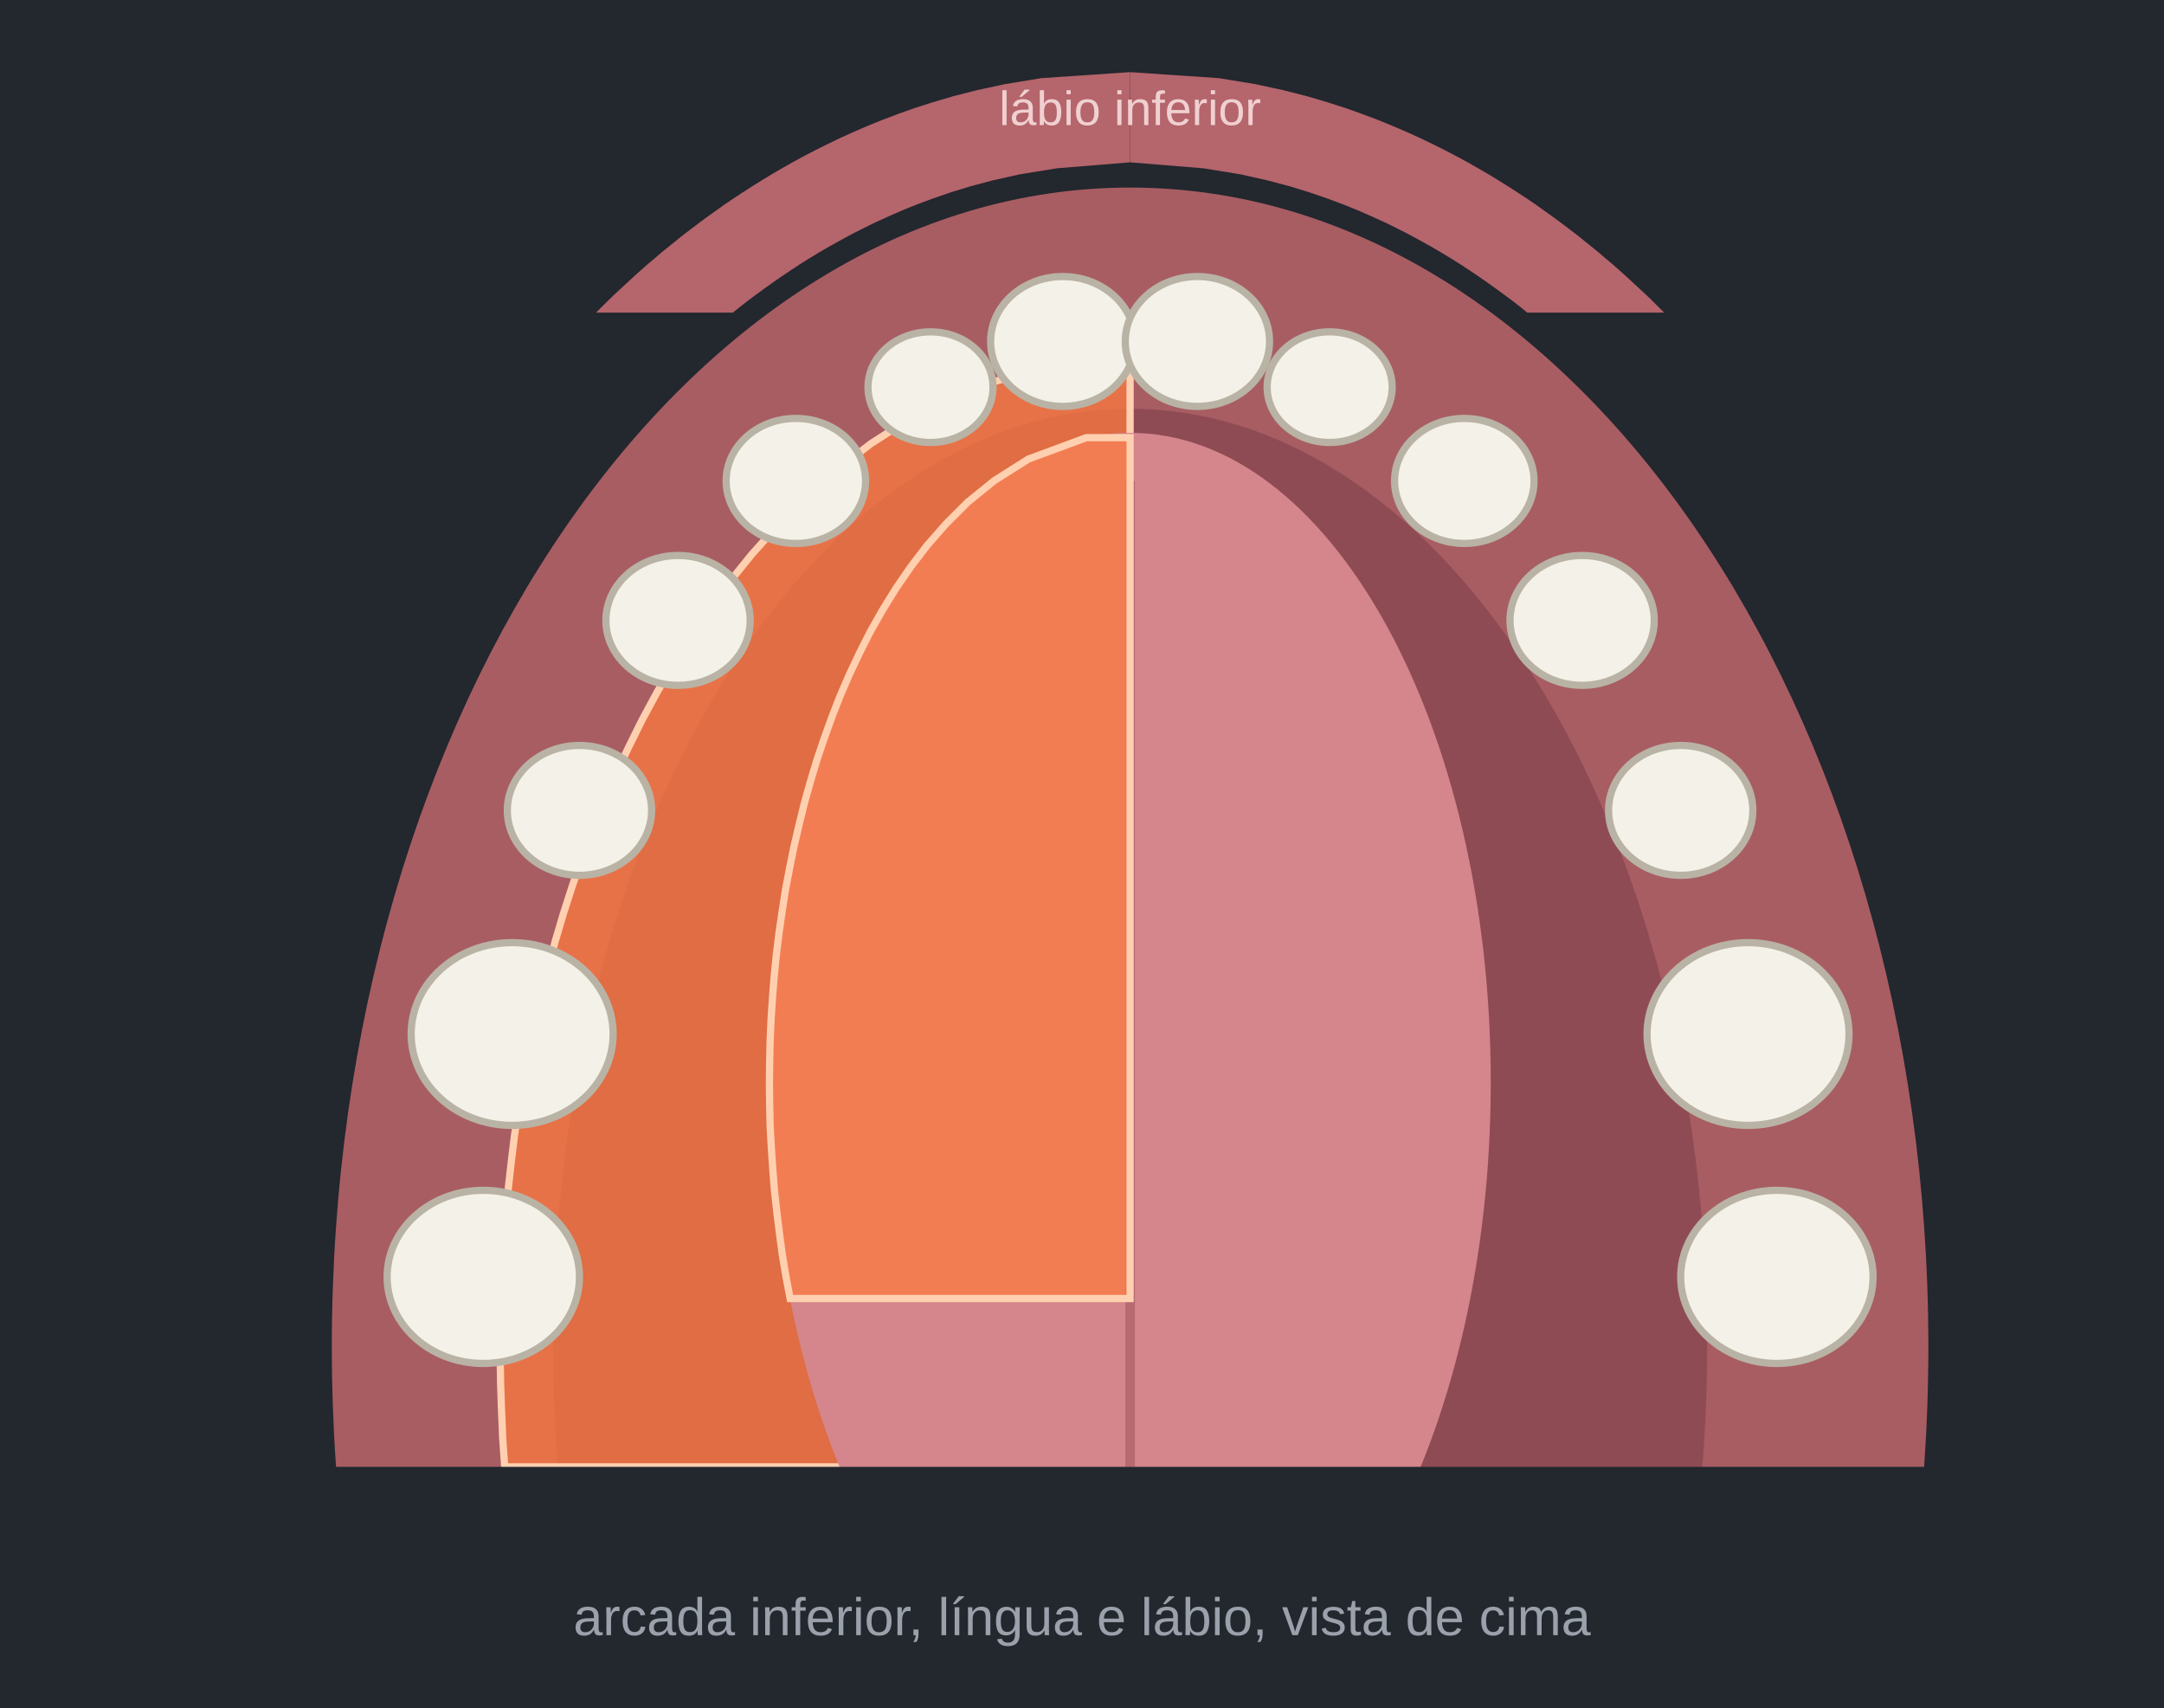
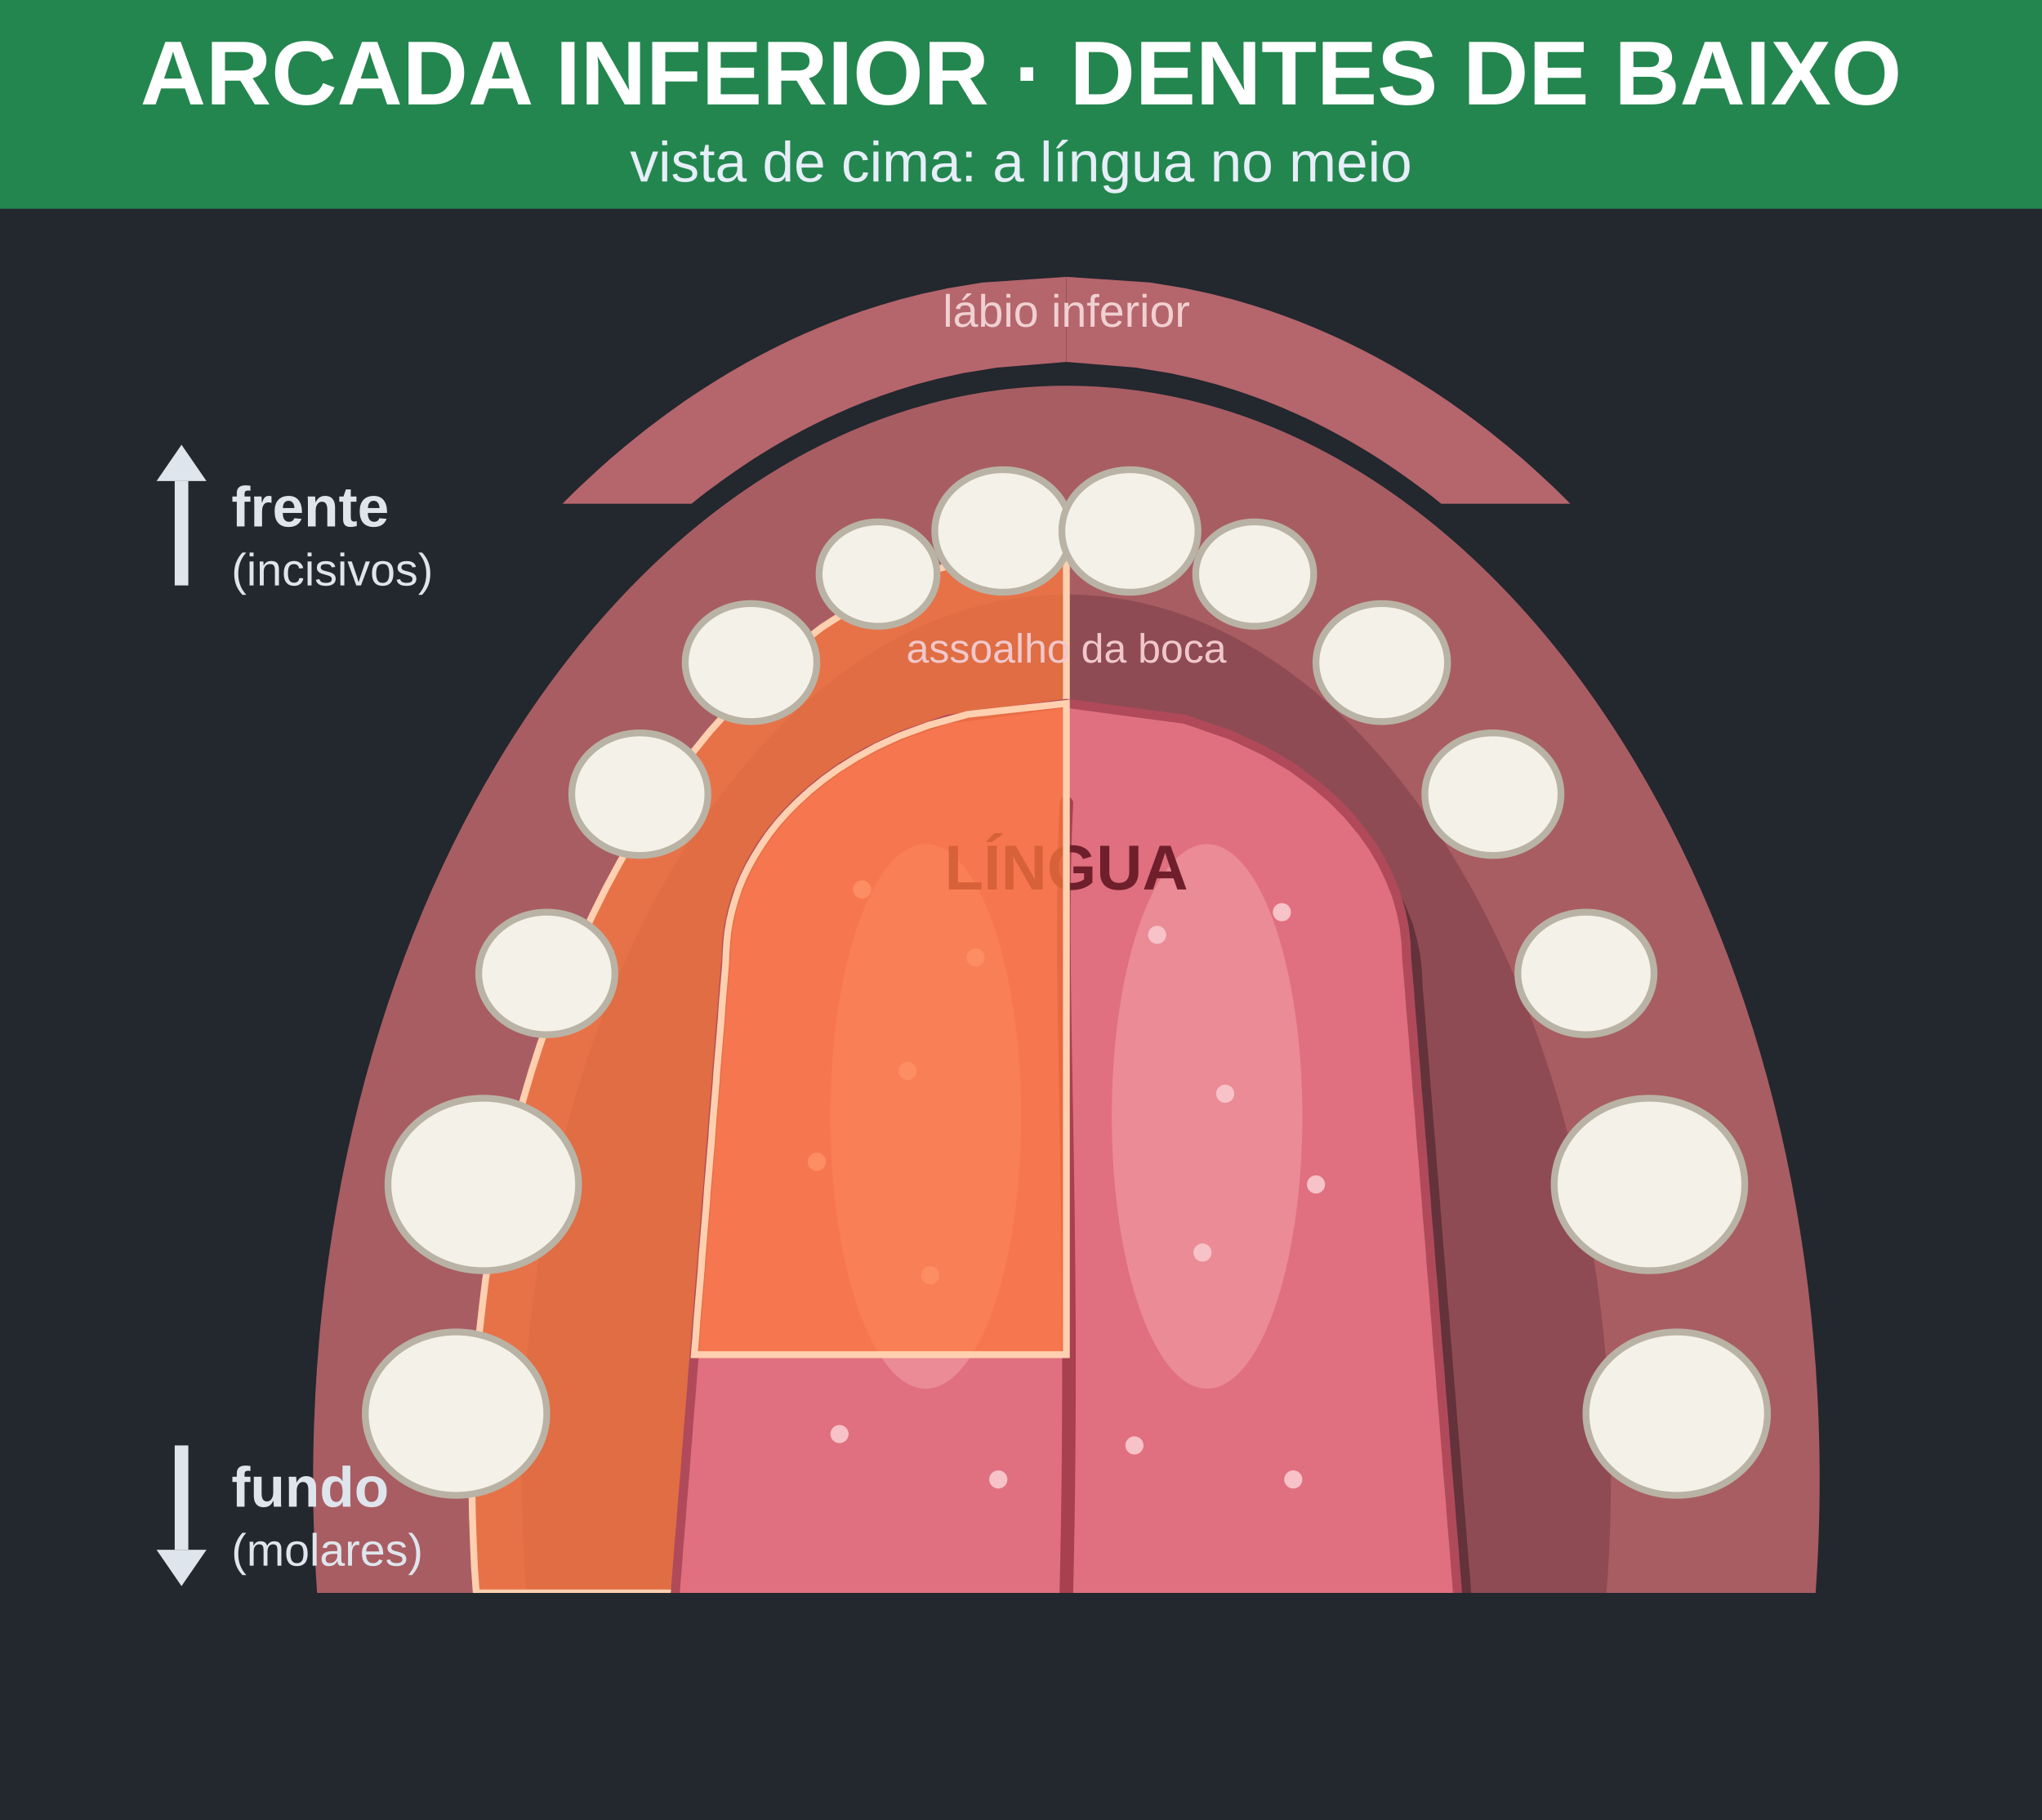
- <svg xmlns="http://www.w3.org/2000/svg" viewBox="0 0 900 710" width="900" height="710" role="img">
-   <rect width="900" height="710" fill="#23272e" />
-   <path d="M470.0 30.0 L433.1 32.5 L417.9 35.0 L406.3 37.5 L396.5 40.0 L388.0 42.5 L380.2 45.0 L373.2 47.5 L366.6 50.0 L360.5 52.5 L354.7 55.0 L349.2 57.5 L344.0 60.0 L339.0 62.5 L334.2 65.0 L329.6 67.5 L325.2 70.0 L320.9 72.5 L316.8 75.0 L312.8 77.5 L308.9 80.0 L305.1 82.5 L301.4 85.0 L297.9 87.5 L294.4 90.0 L291.0 92.5 L287.7 95.0 L284.4 97.5 L281.3 100.0 L278.2 102.5 L275.1 105.0 L272.2 107.5 L269.2 110.0 L266.4 112.5 L263.6 115.0 L260.9 117.5 L258.2 120.0 L255.5 122.5 L252.9 125.0 L250.4 127.5 L247.9 130.0 L304.8 130.0 L307.9 127.5 L311.1 125.0 L314.5 122.5 L317.9 120.0 L321.4 117.5 L325.0 115.0 L328.7 112.5 L332.5 110.0 L336.5 107.5 L340.6 105.0 L344.9 102.5 L349.4 100.0 L354.0 97.5 L358.9 95.0 L364.0 92.5 L369.5 90.0 L375.2 87.5 L381.4 85.0 L388.1 82.5 L395.4 80.0 L403.5 77.5 L412.9 75.0 L424.1 72.5 L439.4 70.0 L470.0 67.5 L470.0 65.0 L470.0 62.5 L470.0 60.0 L470.0 57.5 L470.0 55.0 L470.0 52.5 L470.0 50.0 L470.0 47.5 L470.0 45.0 L470.0 42.5 L470.0 40.0 L470.0 37.5 L470.0 35.0 L470.0 32.5 L470.0 30.0 Z" fill="#b5656c" />
-   <path d="M470.0 30.0 L433.1 32.5 L417.9 35.0 L406.3 37.5 L396.5 40.0 L388.0 42.5 L380.2 45.0 L373.2 47.5 L366.6 50.0 L360.5 52.5 L354.7 55.0 L349.2 57.5 L344.0 60.0 L339.0 62.5 L334.2 65.0 L329.6 67.5 L325.2 70.0 L320.9 72.5 L316.8 75.0 L312.8 77.5 L308.9 80.0 L305.1 82.5 L301.4 85.0 L297.9 87.5 L294.4 90.0 L291.0 92.5 L287.7 95.0 L284.4 97.5 L281.3 100.0 L278.2 102.5 L275.1 105.0 L272.2 107.5 L269.2 110.0 L266.4 112.5 L263.6 115.0 L260.9 117.5 L258.2 120.0 L255.5 122.5 L252.9 125.0 L250.4 127.5 L247.9 130.0 L304.8 130.0 L307.9 127.5 L311.1 125.0 L314.5 122.5 L317.9 120.0 L321.4 117.5 L325.0 115.0 L328.7 112.5 L332.5 110.0 L336.5 107.5 L340.6 105.0 L344.9 102.5 L349.4 100.0 L354.0 97.5 L358.9 95.0 L364.0 92.5 L369.5 90.0 L375.2 87.5 L381.4 85.0 L388.1 82.5 L395.4 80.0 L403.5 77.5 L412.9 75.0 L424.1 72.5 L439.4 70.0 L470.0 67.5 L470.0 65.0 L470.0 62.5 L470.0 60.0 L470.0 57.5 L470.0 55.0 L470.0 52.5 L470.0 50.0 L470.0 47.5 L470.0 45.0 L470.0 42.5 L470.0 40.0 L470.0 37.5 L470.0 35.0 L470.0 32.5 L470.0 30.0 Z" fill="#b5656c" transform="translate(940 0) scale(-1 1)" />
-   <text x="470" y="52" text-anchor="middle" font-size="20" font-weight="400" font-family="Arial,Helvetica,sans-serif" fill="#f0d0d0">lábio inferior</text>
-   <ellipse cx="470" cy="560" rx="332" ry="482" fill="#a85d63" />
-   <ellipse cx="470" cy="560" rx="240" ry="390" fill="#8f4b54" />
-   <path d="M444.2 150.0 L403.5 161.5 L380.1 173.0 L362.2 184.5 L347.3 196.0 L334.4 207.5 L323.0 219.0 L312.7 230.5 L303.4 242.0 L294.9 253.5 L287.1 265.0 L279.9 276.5 L273.2 288.0 L267.0 299.5 L261.3 311.0 L255.9 322.5 L250.9 334.0 L246.3 345.5 L242.0 357.0 L238.0 368.5 L234.3 380.0 L230.9 391.5 L227.8 403.0 L224.9 414.5 L222.2 426.0 L219.8 437.5 L217.7 449.0 L215.8 460.5 L214.0 472.0 L212.6 483.5 L211.3 495.0 L210.2 506.5 L209.4 518.0 L208.7 529.5 L208.3 541.0 L208.0 552.5 L208.0 564.0 L208.2 575.5 L208.6 587.0 L209.1 598.5 L209.9 610.0 L470.0 610.0 L470.0 598.5 L470.0 587.0 L470.0 575.5 L470.0 564.0 L470.0 552.5 L470.0 541.0 L470.0 529.5 L470.0 518.0 L470.0 506.5 L470.0 495.0 L470.0 483.5 L470.0 472.0 L470.0 460.5 L470.0 449.0 L470.0 437.5 L470.0 426.0 L470.0 414.5 L470.0 403.0 L470.0 391.5 L470.0 380.0 L470.0 368.5 L470.0 357.0 L470.0 345.5 L470.0 334.0 L470.0 322.5 L470.0 311.0 L470.0 299.5 L470.0 288.0 L470.0 276.5 L470.0 265.0 L470.0 253.5 L470.0 242.0 L470.0 230.5 L470.0 219.0 L470.0 207.5 L470.0 196.0 L470.0 184.5 L470.0 173.0 L470.0 161.5 L470.0 150.0 Z" fill="#ff7a3d" fill-opacity="0.72" stroke="#ffd0b0" stroke-width="3" />
-   <ellipse cx="470" cy="450" rx="150" ry="270" fill="#d4868c" />
-   <path d="M470 200 L470 610" stroke="#b86a72" stroke-width="4" />
-   <path d="M451.8 182.0 L427.7 190.9 L413.5 199.9 L402.5 208.8 L393.5 217.8 L385.6 226.8 L378.8 235.7 L372.6 244.7 L367.1 253.6 L362.0 262.6 L357.5 271.5 L353.3 280.4 L349.4 289.4 L345.9 298.4 L342.7 307.3 L339.7 316.2 L337.0 325.2 L334.5 334.1 L332.3 343.1 L330.2 352.1 L328.4 361.0 L326.7 369.9 L325.3 378.9 L324.0 387.9 L322.9 396.8 L322.0 405.8 L321.3 414.7 L320.7 423.6 L320.3 432.6 L320.1 441.6 L320.0 450.5 L320.1 459.4 L320.3 468.4 L320.8 477.4 L321.4 486.3 L322.1 495.2 L323.1 504.2 L324.2 513.1 L325.4 522.1 L326.9 531.0 L328.6 540.0 L470.0 540.0 L470.0 531.0 L470.0 522.1 L470.0 513.1 L470.0 504.2 L470.0 495.2 L470.0 486.3 L470.0 477.4 L470.0 468.4 L470.0 459.4 L470.0 450.5 L470.0 441.6 L470.0 432.6 L470.0 423.6 L470.0 414.7 L470.0 405.8 L470.0 396.8 L470.0 387.9 L470.0 378.9 L470.0 369.9 L470.0 361.0 L470.0 352.1 L470.0 343.1 L470.0 334.1 L470.0 325.2 L470.0 316.2 L470.0 307.3 L470.0 298.4 L470.0 289.4 L470.0 280.4 L470.0 271.5 L470.0 262.6 L470.0 253.6 L470.0 244.7 L470.0 235.7 L470.0 226.8 L470.0 217.8 L470.0 208.8 L470.0 199.9 L470.0 190.9 L470.0 182.0 Z" fill="#ff7a3d" fill-opacity="0.72" stroke="#ffd0b0" stroke-width="3" />
-   <rect x="0" y="610" width="900" height="200" fill="#23272e" />
-   <ellipse cx="442" cy="142" rx="30" ry="27" fill="#f4f1e8" stroke="#b9b3a5" stroke-width="3" />
-   <ellipse cx="498" cy="142" rx="30" ry="27" fill="#f4f1e8" stroke="#b9b3a5" stroke-width="3" />
-   <ellipse cx="387" cy="161" rx="26" ry="23" fill="#f4f1e8" stroke="#b9b3a5" stroke-width="3" />
-   <ellipse cx="553" cy="161" rx="26" ry="23" fill="#f4f1e8" stroke="#b9b3a5" stroke-width="3" />
-   <ellipse cx="331" cy="200" rx="29" ry="26" fill="#f4f1e8" stroke="#b9b3a5" stroke-width="3" />
-   <ellipse cx="609" cy="200" rx="29" ry="26" fill="#f4f1e8" stroke="#b9b3a5" stroke-width="3" />
-   <ellipse cx="282" cy="258" rx="30" ry="27" fill="#f4f1e8" stroke="#b9b3a5" stroke-width="3" />
-   <ellipse cx="658" cy="258" rx="30" ry="27" fill="#f4f1e8" stroke="#b9b3a5" stroke-width="3" />
-   <ellipse cx="241" cy="337" rx="30" ry="27" fill="#f4f1e8" stroke="#b9b3a5" stroke-width="3" />
-   <ellipse cx="699" cy="337" rx="30" ry="27" fill="#f4f1e8" stroke="#b9b3a5" stroke-width="3" />
-   <ellipse cx="213" cy="430" rx="42" ry="38" fill="#f4f1e8" stroke="#b9b3a5" stroke-width="3" />
-   <ellipse cx="727" cy="430" rx="42" ry="38" fill="#f4f1e8" stroke="#b9b3a5" stroke-width="3" />
-   <ellipse cx="201" cy="531" rx="40" ry="36" fill="#f4f1e8" stroke="#b9b3a5" stroke-width="3" />
-   <ellipse cx="739" cy="531" rx="40" ry="36" fill="#f4f1e8" stroke="#b9b3a5" stroke-width="3" />
-   <text x="450" y="680" text-anchor="middle" font-size="22" font-weight="400" font-family="Arial,Helvetica,sans-serif" fill="#9aa1ab">arcada inferior, língua e lábio, vista de cima</text>
+ <svg xmlns="http://www.w3.org/2000/svg" viewBox="0 0 900 802" width="900" height="802" role="img">
+   <rect width="900" height="802" fill="#23272e" />
+   <rect width="900" height="92" fill="#23864f" />
+   <text x="450.0" y="46" text-anchor="middle" font-size="40" font-weight="700" font-family="Arial,Helvetica,sans-serif" fill="#ffffff">ARCADA INFERIOR · DENTES DE BAIXO</text>
+   <text x="450.0" y="80" text-anchor="middle" font-size="25" font-weight="400" font-family="Arial,Helvetica,sans-serif" fill="#e6eef8">vista de cima: a língua no meio</text>
+   <g transform="translate(0 92)">
+     <path d="M470.0 30.0 L433.1 32.5 L417.9 35.0 L406.3 37.5 L396.5 40.0 L388.0 42.5 L380.2 45.0 L373.2 47.5 L366.6 50.0 L360.5 52.5 L354.7 55.0 L349.2 57.5 L344.0 60.0 L339.0 62.5 L334.2 65.0 L329.6 67.5 L325.2 70.0 L320.9 72.5 L316.8 75.0 L312.8 77.5 L308.9 80.0 L305.1 82.5 L301.4 85.0 L297.9 87.5 L294.4 90.0 L291.0 92.5 L287.7 95.0 L284.4 97.5 L281.3 100.0 L278.2 102.5 L275.1 105.0 L272.2 107.5 L269.2 110.0 L266.4 112.5 L263.6 115.0 L260.9 117.5 L258.2 120.0 L255.5 122.5 L252.9 125.0 L250.4 127.5 L247.9 130.0 L304.8 130.0 L307.9 127.5 L311.1 125.0 L314.5 122.5 L317.9 120.0 L321.4 117.5 L325.0 115.0 L328.7 112.5 L332.5 110.0 L336.5 107.5 L340.6 105.0 L344.9 102.5 L349.4 100.0 L354.0 97.5 L358.9 95.0 L364.0 92.5 L369.5 90.0 L375.2 87.5 L381.4 85.0 L388.1 82.5 L395.4 80.0 L403.5 77.5 L412.9 75.0 L424.1 72.5 L439.4 70.0 L470.0 67.5 L470.0 65.0 L470.0 62.5 L470.0 60.0 L470.0 57.5 L470.0 55.0 L470.0 52.5 L470.0 50.0 L470.0 47.5 L470.0 45.0 L470.0 42.5 L470.0 40.0 L470.0 37.5 L470.0 35.0 L470.0 32.5 L470.0 30.0 Z" fill="#b5656c" />
+     <path d="M470.0 30.0 L433.1 32.5 L417.9 35.0 L406.3 37.5 L396.5 40.0 L388.0 42.5 L380.2 45.0 L373.2 47.5 L366.6 50.0 L360.5 52.5 L354.7 55.0 L349.2 57.5 L344.0 60.0 L339.0 62.5 L334.2 65.0 L329.6 67.5 L325.2 70.0 L320.9 72.5 L316.8 75.0 L312.8 77.5 L308.9 80.0 L305.1 82.5 L301.4 85.0 L297.9 87.5 L294.4 90.0 L291.0 92.5 L287.7 95.0 L284.4 97.5 L281.3 100.0 L278.2 102.5 L275.1 105.0 L272.2 107.5 L269.2 110.0 L266.4 112.5 L263.6 115.0 L260.9 117.5 L258.2 120.0 L255.5 122.5 L252.9 125.0 L250.4 127.5 L247.9 130.0 L304.8 130.0 L307.9 127.5 L311.1 125.0 L314.5 122.5 L317.9 120.0 L321.4 117.5 L325.0 115.0 L328.7 112.5 L332.5 110.0 L336.5 107.5 L340.6 105.0 L344.9 102.5 L349.4 100.0 L354.0 97.5 L358.9 95.0 L364.0 92.5 L369.5 90.0 L375.2 87.5 L381.4 85.0 L388.1 82.5 L395.4 80.0 L403.5 77.5 L412.9 75.0 L424.1 72.5 L439.4 70.0 L470.0 67.5 L470.0 65.0 L470.0 62.5 L470.0 60.0 L470.0 57.5 L470.0 55.0 L470.0 52.5 L470.0 50.0 L470.0 47.5 L470.0 45.0 L470.0 42.5 L470.0 40.0 L470.0 37.5 L470.0 35.0 L470.0 32.5 L470.0 30.0 Z" fill="#b5656c" transform="translate(940 0) scale(-1 1)" />
+     <text x="470" y="52" text-anchor="middle" font-size="20" font-weight="400" font-family="Arial,Helvetica,sans-serif" fill="#f0d0d0">lábio inferior</text>
+     <ellipse cx="470" cy="560" rx="332" ry="482" fill="#a85d63" />
+     <ellipse cx="470" cy="560" rx="240" ry="390" fill="#8f4b54" />
+     <path d="M444.2 150.0 L403.5 161.5 L380.1 173.0 L362.2 184.5 L347.3 196.0 L334.4 207.5 L323.0 219.0 L312.7 230.5 L303.4 242.0 L294.9 253.5 L287.1 265.0 L279.9 276.5 L273.2 288.0 L267.0 299.5 L261.3 311.0 L255.9 322.5 L250.9 334.0 L246.3 345.5 L242.0 357.0 L238.0 368.5 L234.3 380.0 L230.9 391.5 L227.8 403.0 L224.9 414.5 L222.2 426.0 L219.8 437.5 L217.7 449.0 L215.8 460.5 L214.0 472.0 L212.6 483.5 L211.3 495.0 L210.2 506.5 L209.4 518.0 L208.7 529.5 L208.3 541.0 L208.0 552.5 L208.0 564.0 L208.2 575.5 L208.6 587.0 L209.1 598.5 L209.9 610.0 L470.0 610.0 L470.0 598.5 L470.0 587.0 L470.0 575.5 L470.0 564.0 L470.0 552.5 L470.0 541.0 L470.0 529.5 L470.0 518.0 L470.0 506.5 L470.0 495.0 L470.0 483.5 L470.0 472.0 L470.0 460.5 L470.0 449.0 L470.0 437.5 L470.0 426.0 L470.0 414.5 L470.0 403.0 L470.0 391.5 L470.0 380.0 L470.0 368.5 L470.0 357.0 L470.0 345.5 L470.0 334.0 L470.0 322.5 L470.0 311.0 L470.0 299.5 L470.0 288.0 L470.0 276.5 L470.0 265.0 L470.0 253.5 L470.0 242.0 L470.0 230.5 L470.0 219.0 L470.0 207.5 L470.0 196.0 L470.0 184.5 L470.0 173.0 L470.0 161.5 L470.0 150.0 Z" fill="#ff7a3d" fill-opacity="0.72" stroke="#ffd0b0" stroke-width="3" />
+     <text x="470" y="200" text-anchor="middle" font-size="18" font-weight="400" font-family="Arial,Helvetica,sans-serif" fill="#f0c8cc">assoalho da boca</text>
+     <path d="M470.0 218.0 L417.7 225.0 L397.2 232.1 L382.4 239.1 L370.6 246.1 L360.9 253.2 L352.7 260.2 L345.8 267.2 L339.9 274.3 L334.9 281.3 L330.8 288.3 L327.4 295.4 L324.6 302.4 L322.6 309.4 L321.1 316.5 L320.3 323.5 L320.0 330.5 L319.4 337.6 L318.8 344.6 L318.3 351.6 L317.7 358.7 L317.1 365.7 L316.6 372.7 L316.0 379.8 L315.5 386.8 L314.9 393.8 L314.3 400.9 L313.8 407.9 L313.2 414.9 L312.6 422.0 L312.1 429.0 L311.5 436.0 L311.0 443.1 L310.4 450.1 L309.8 457.1 L309.3 464.2 L308.7 471.2 L308.1 478.2 L307.6 485.3 L307.0 492.3 L306.5 499.3 L305.9 506.4 L305.3 513.4 L304.8 520.4 L304.2 527.5 L303.6 534.5 L303.1 541.5 L302.5 548.6 L302.0 555.6 L301.4 562.6 L300.8 569.7 L300.3 576.7 L299.7 583.7 L299.1 590.8 L298.6 597.8 L298.0 604.8 L297.5 611.9 L296.9 618.9 L296.3 625.9 L295.8 633.0 L295.2 640.0 L644.8 640.0 L644.2 633.0 L643.7 625.9 L643.1 618.9 L642.5 611.9 L642.0 604.8 L641.4 597.8 L640.9 590.8 L640.3 583.7 L639.7 576.7 L639.2 569.7 L638.6 562.6 L638.0 555.6 L637.5 548.6 L636.9 541.5 L636.4 534.5 L635.8 527.5 L635.2 520.4 L634.7 513.4 L634.1 506.4 L633.5 499.3 L633.0 492.3 L632.4 485.3 L631.9 478.2 L631.3 471.2 L630.7 464.2 L630.2 457.1 L629.6 450.1 L629.0 443.1 L628.5 436.0 L627.9 429.0 L627.4 422.0 L626.8 414.9 L626.2 407.9 L625.7 400.9 L625.1 393.8 L624.5 386.8 L624.0 379.8 L623.4 372.7 L622.9 365.7 L622.3 358.7 L621.7 351.6 L621.2 344.6 L620.6 337.6 L620.0 330.5 L619.7 323.5 L618.9 316.5 L617.4 309.4 L615.4 302.4 L612.6 295.4 L609.2 288.3 L605.1 281.3 L600.1 274.3 L594.2 267.2 L587.3 260.2 L579.1 253.2 L569.4 246.1 L557.6 239.1 L542.8 232.1 L522.3 225.0 L470.0 218.0 Z" fill="#3a1a20" fill-opacity="0.5" transform="translate(7 12)" />
+     <path d="M470.0 218.0 L417.7 225.0 L397.2 232.1 L382.4 239.1 L370.6 246.1 L360.9 253.2 L352.7 260.2 L345.8 267.2 L339.9 274.3 L334.9 281.3 L330.8 288.3 L327.4 295.4 L324.6 302.4 L322.6 309.4 L321.1 316.5 L320.3 323.5 L320.0 330.5 L319.4 337.6 L318.8 344.6 L318.3 351.6 L317.7 358.7 L317.1 365.7 L316.6 372.7 L316.0 379.8 L315.5 386.8 L314.9 393.8 L314.3 400.9 L313.8 407.9 L313.2 414.9 L312.6 422.0 L312.1 429.0 L311.5 436.0 L311.0 443.1 L310.4 450.1 L309.8 457.1 L309.3 464.2 L308.7 471.2 L308.1 478.2 L307.6 485.3 L307.0 492.3 L306.5 499.3 L305.9 506.4 L305.3 513.4 L304.8 520.4 L304.2 527.5 L303.6 534.5 L303.1 541.5 L302.5 548.6 L302.0 555.6 L301.4 562.6 L300.8 569.7 L300.3 576.7 L299.7 583.7 L299.1 590.8 L298.6 597.8 L298.0 604.8 L297.5 611.9 L296.9 618.9 L296.3 625.9 L295.8 633.0 L295.2 640.0 L644.8 640.0 L644.2 633.0 L643.7 625.9 L643.1 618.9 L642.5 611.9 L642.0 604.8 L641.4 597.8 L640.9 590.8 L640.3 583.7 L639.7 576.7 L639.2 569.7 L638.6 562.6 L638.0 555.6 L637.5 548.6 L636.9 541.5 L636.4 534.5 L635.8 527.5 L635.2 520.4 L634.7 513.4 L634.1 506.4 L633.5 499.3 L633.0 492.3 L632.4 485.3 L631.9 478.2 L631.3 471.2 L630.7 464.2 L630.2 457.1 L629.6 450.1 L629.0 443.1 L628.5 436.0 L627.9 429.0 L627.4 422.0 L626.8 414.9 L626.2 407.9 L625.7 400.9 L625.1 393.8 L624.5 386.8 L624.0 379.8 L623.4 372.7 L622.9 365.7 L622.3 358.7 L621.7 351.6 L621.2 344.6 L620.6 337.6 L620.0 330.5 L619.7 323.5 L618.9 316.5 L617.4 309.4 L615.4 302.4 L612.6 295.4 L609.2 288.3 L605.1 281.3 L600.1 274.3 L594.2 267.2 L587.3 260.2 L579.1 253.2 L569.4 246.1 L557.6 239.1 L542.8 232.1 L522.3 225.0 L470.0 218.0 Z" fill="#e0707f" stroke="#b04a5a" stroke-width="4" />
+     <ellipse cx="408" cy="400" rx="42" ry="120" fill="#f2a0aa" fill-opacity="0.55" />
+     <ellipse cx="532" cy="400" rx="42" ry="120" fill="#f2a0aa" fill-opacity="0.55" />
+     <circle cx="380" cy="300" r="4" fill="#f7c2c8" />
+     <circle cx="430" cy="330" r="4" fill="#f7c2c8" />
+     <circle cx="510" cy="320" r="4" fill="#f7c2c8" />
+     <circle cx="565" cy="310" r="4" fill="#f7c2c8" />
+     <circle cx="360" cy="420" r="4" fill="#f7c2c8" />
+     <circle cx="410" cy="470" r="4" fill="#f7c2c8" />
+     <circle cx="530" cy="460" r="4" fill="#f7c2c8" />
+     <circle cx="580" cy="430" r="4" fill="#f7c2c8" />
+     <circle cx="370" cy="540" r="4" fill="#f7c2c8" />
+     <circle cx="440" cy="560" r="4" fill="#f7c2c8" />
+     <circle cx="500" cy="545" r="4" fill="#f7c2c8" />
+     <circle cx="570" cy="560" r="4" fill="#f7c2c8" />
+     <circle cx="400" cy="380" r="4" fill="#f7c2c8" />
+     <circle cx="540" cy="390" r="4" fill="#f7c2c8" />
+     <path d="M470 262 C466 340 474 440 470 610" stroke="#a8404f" stroke-width="6" fill="none" stroke-linecap="round" />
+     <text x="470" y="300" text-anchor="middle" font-size="28" font-weight="700" font-family="Arial,Helvetica,sans-serif" fill="#6e1f2b">LÍNGUA</text>
+     <path d="M470.0 218.0 L426.6 222.8 L409.3 227.6 L396.5 232.3 L386.1 237.1 L377.4 241.9 L369.7 246.7 L363.0 251.5 L357.1 256.3 L351.8 261.1 L347.1 265.8 L342.8 270.6 L339.0 275.4 L335.7 280.2 L332.7 285.0 L330.0 289.8 L327.7 294.5 L325.7 299.3 L324.1 304.1 L322.7 308.9 L321.6 313.7 L320.8 318.4 L320.3 323.2 L320.0 328.0 L319.8 332.8 L319.4 337.6 L319.0 342.4 L318.6 347.1 L318.2 351.9 L317.9 356.7 L317.5 361.5 L317.1 366.3 L316.7 371.1 L316.3 375.9 L315.9 380.6 L315.6 385.4 L315.2 390.2 L314.8 395.0 L314.4 399.8 L314.0 404.6 L313.7 409.3 L313.3 414.1 L312.9 418.9 L312.5 423.7 L312.1 428.5 L311.7 433.2 L311.4 438.0 L311.0 442.8 L310.6 447.6 L310.2 452.4 L309.8 457.2 L309.4 461.9 L309.1 466.7 L308.7 471.5 L308.3 476.3 L307.9 481.1 L307.5 485.9 L307.1 490.6 L306.8 495.4 L306.4 500.2 L306.0 505.0 L470.0 505.0 L470.0 218.0 Z" fill="#ff7a3d" fill-opacity="0.72" stroke="#ffd0b0" stroke-width="3" />
+     <rect x="0" y="610" width="900" height="200" fill="#23272e" />
+     <ellipse cx="442" cy="142" rx="30" ry="27" fill="#f4f1e8" stroke="#b9b3a5" stroke-width="3" />
+     <ellipse cx="498" cy="142" rx="30" ry="27" fill="#f4f1e8" stroke="#b9b3a5" stroke-width="3" />
+     <ellipse cx="387" cy="161" rx="26" ry="23" fill="#f4f1e8" stroke="#b9b3a5" stroke-width="3" />
+     <ellipse cx="553" cy="161" rx="26" ry="23" fill="#f4f1e8" stroke="#b9b3a5" stroke-width="3" />
+     <ellipse cx="331" cy="200" rx="29" ry="26" fill="#f4f1e8" stroke="#b9b3a5" stroke-width="3" />
+     <ellipse cx="609" cy="200" rx="29" ry="26" fill="#f4f1e8" stroke="#b9b3a5" stroke-width="3" />
+     <ellipse cx="282" cy="258" rx="30" ry="27" fill="#f4f1e8" stroke="#b9b3a5" stroke-width="3" />
+     <ellipse cx="658" cy="258" rx="30" ry="27" fill="#f4f1e8" stroke="#b9b3a5" stroke-width="3" />
+     <ellipse cx="241" cy="337" rx="30" ry="27" fill="#f4f1e8" stroke="#b9b3a5" stroke-width="3" />
+     <ellipse cx="699" cy="337" rx="30" ry="27" fill="#f4f1e8" stroke="#b9b3a5" stroke-width="3" />
+     <ellipse cx="213" cy="430" rx="42" ry="38" fill="#f4f1e8" stroke="#b9b3a5" stroke-width="3" />
+     <ellipse cx="727" cy="430" rx="42" ry="38" fill="#f4f1e8" stroke="#b9b3a5" stroke-width="3" />
+     <ellipse cx="201" cy="531" rx="40" ry="36" fill="#f4f1e8" stroke="#b9b3a5" stroke-width="3" />
+     <ellipse cx="739" cy="531" rx="40" ry="36" fill="#f4f1e8" stroke="#b9b3a5" stroke-width="3" />
+     <path d="M80 166 L80 120" stroke="#dfe5ec" stroke-width="6" />
+     <polygon points="80,104 91,120 69,120" fill="#dfe5ec" />
+     <text x="102" y="152.0" text-anchor="start" font-size="25" font-weight="700" font-family="Arial,Helvetica,sans-serif" fill="#dfe5ec" />
+     <text x="102" y="140" text-anchor="start" font-size="25" font-weight="700" font-family="Arial,Helvetica,sans-serif" fill="#dfe5ec">frente</text>
+     <text x="102" y="166" text-anchor="start" font-size="20" font-weight="400" font-family="Arial,Helvetica,sans-serif" fill="#dfe5ec">(incisivos)</text>
+     <path d="M80 545 L80 591" stroke="#dfe5ec" stroke-width="6" />
+     <polygon points="80,607 69,591 91,591" fill="#dfe5ec" />
+     <text x="102" y="577.0" text-anchor="start" font-size="25" font-weight="700" font-family="Arial,Helvetica,sans-serif" fill="#dfe5ec" />
+     <text x="102" y="572" text-anchor="start" font-size="25" font-weight="700" font-family="Arial,Helvetica,sans-serif" fill="#dfe5ec">fundo</text>
+     <text x="102" y="598" text-anchor="start" font-size="20" font-weight="400" font-family="Arial,Helvetica,sans-serif" fill="#dfe5ec">(molares)</text>
+   </g>
</svg>
